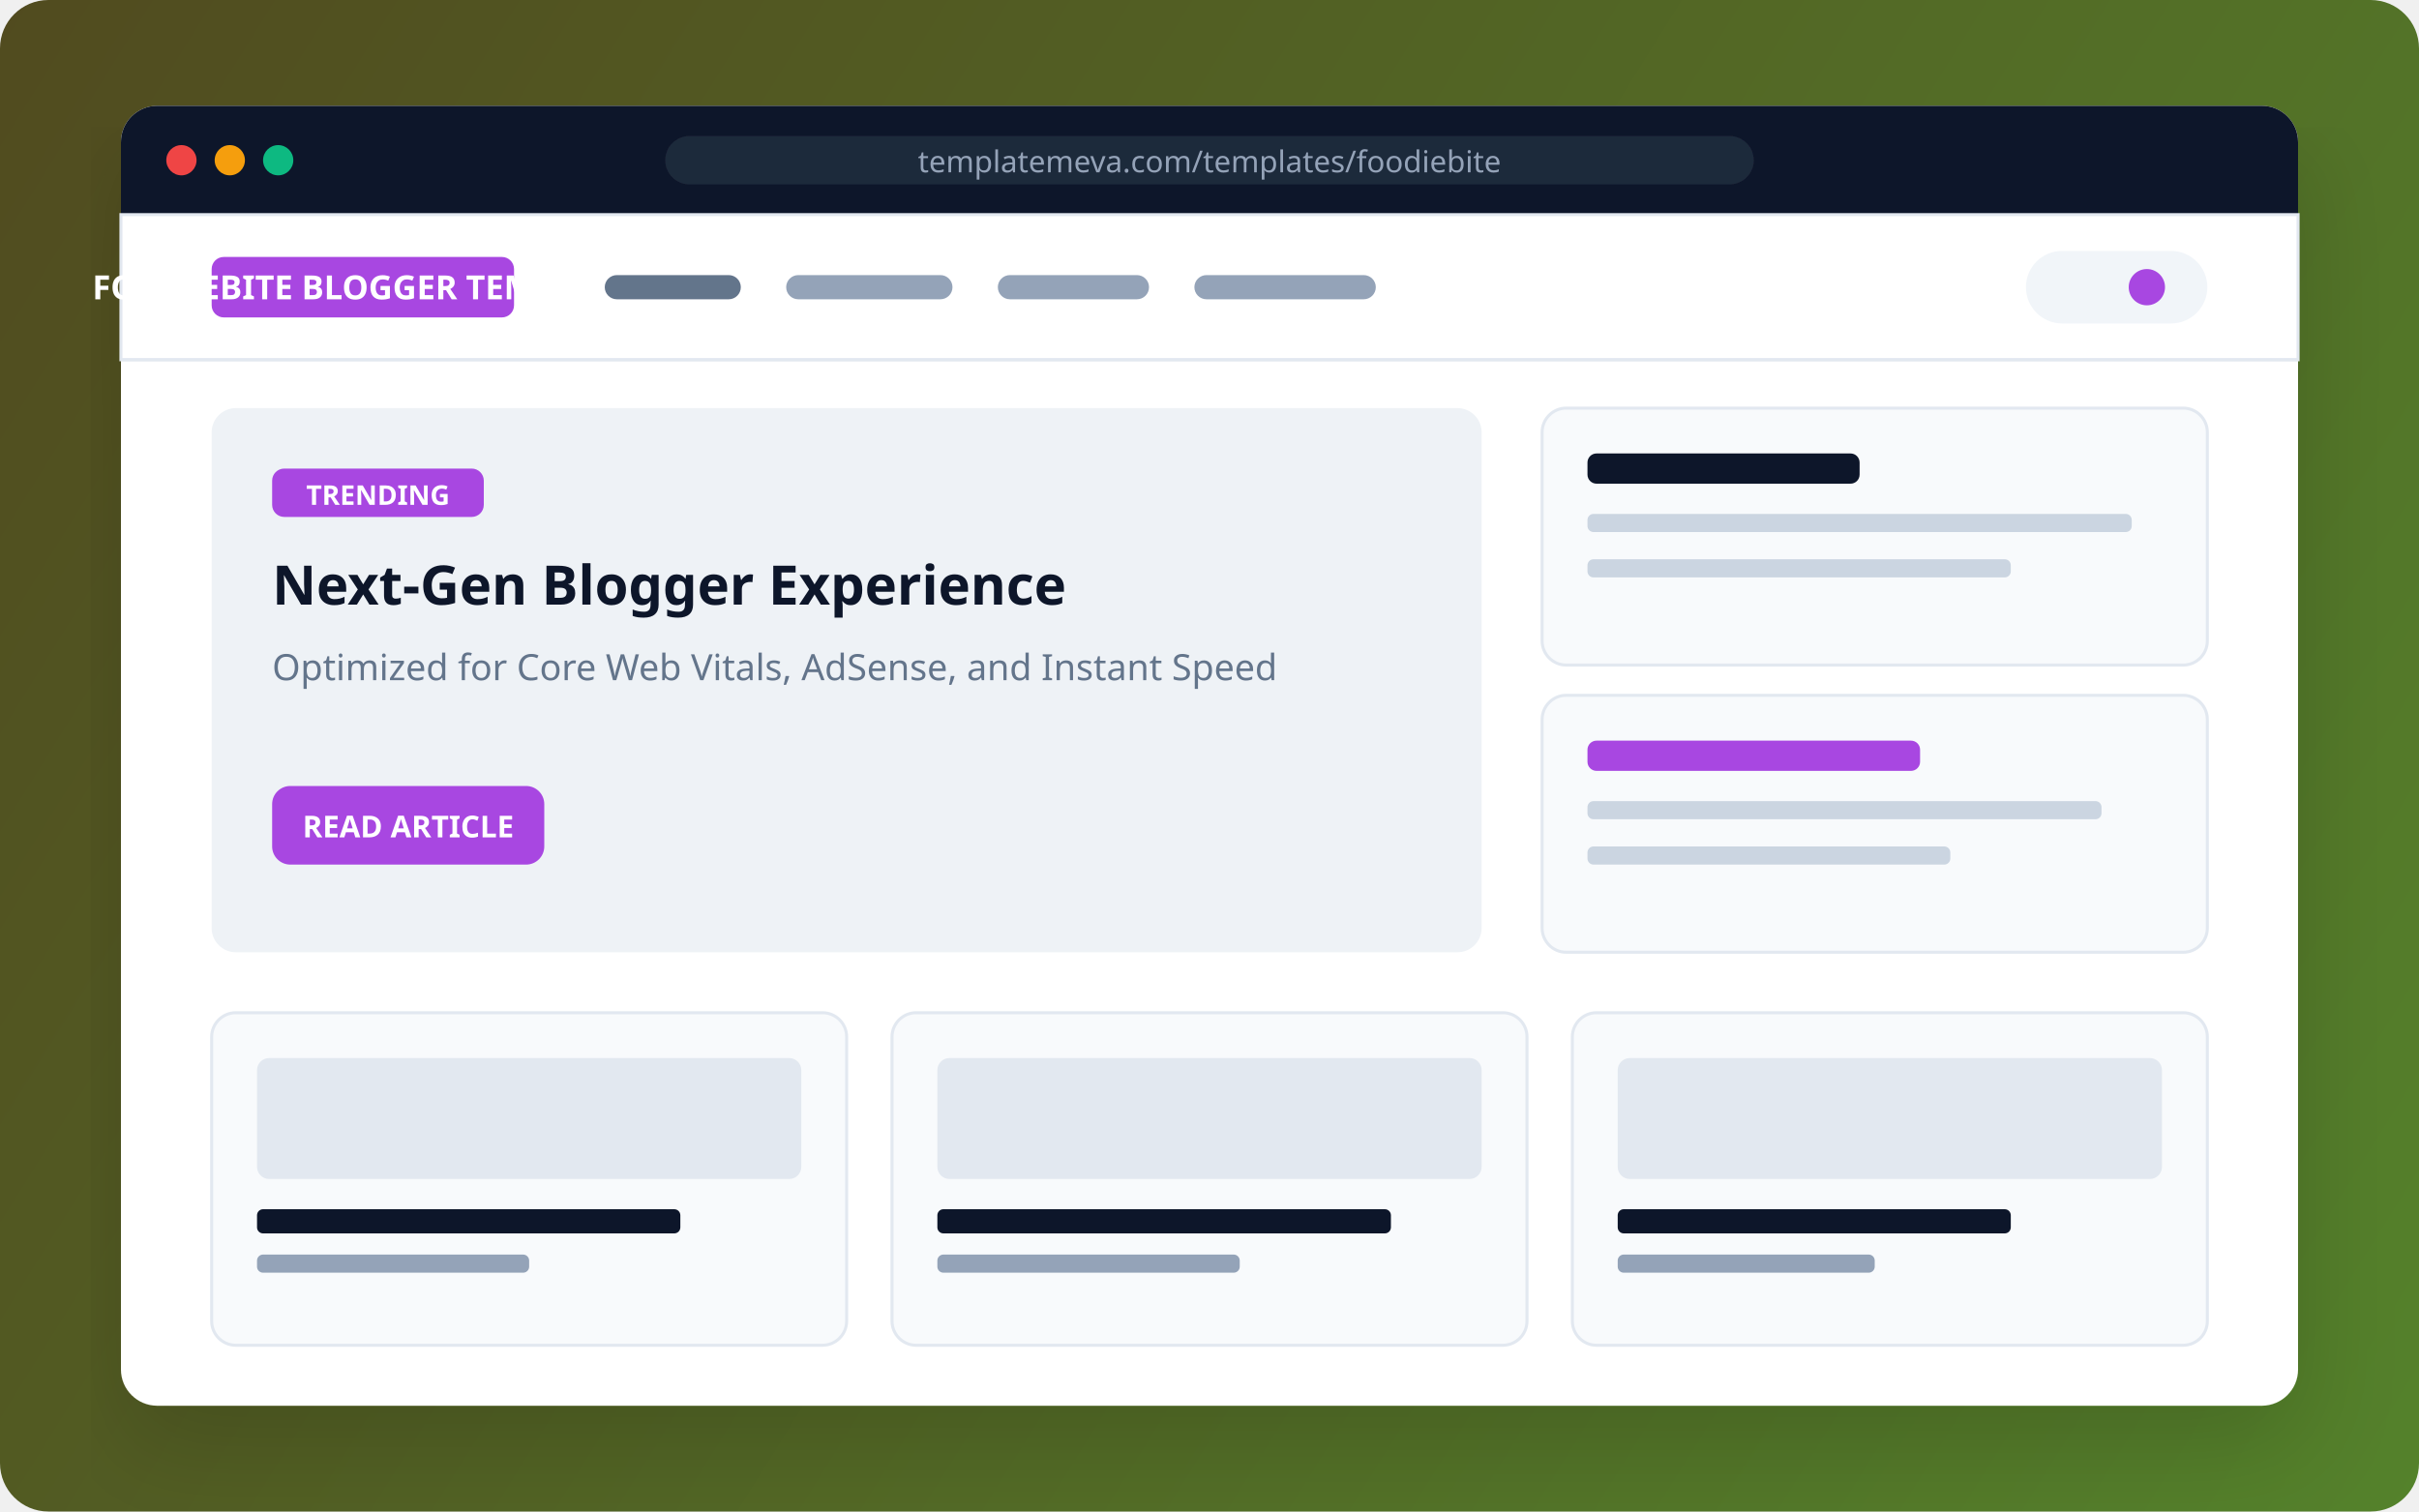
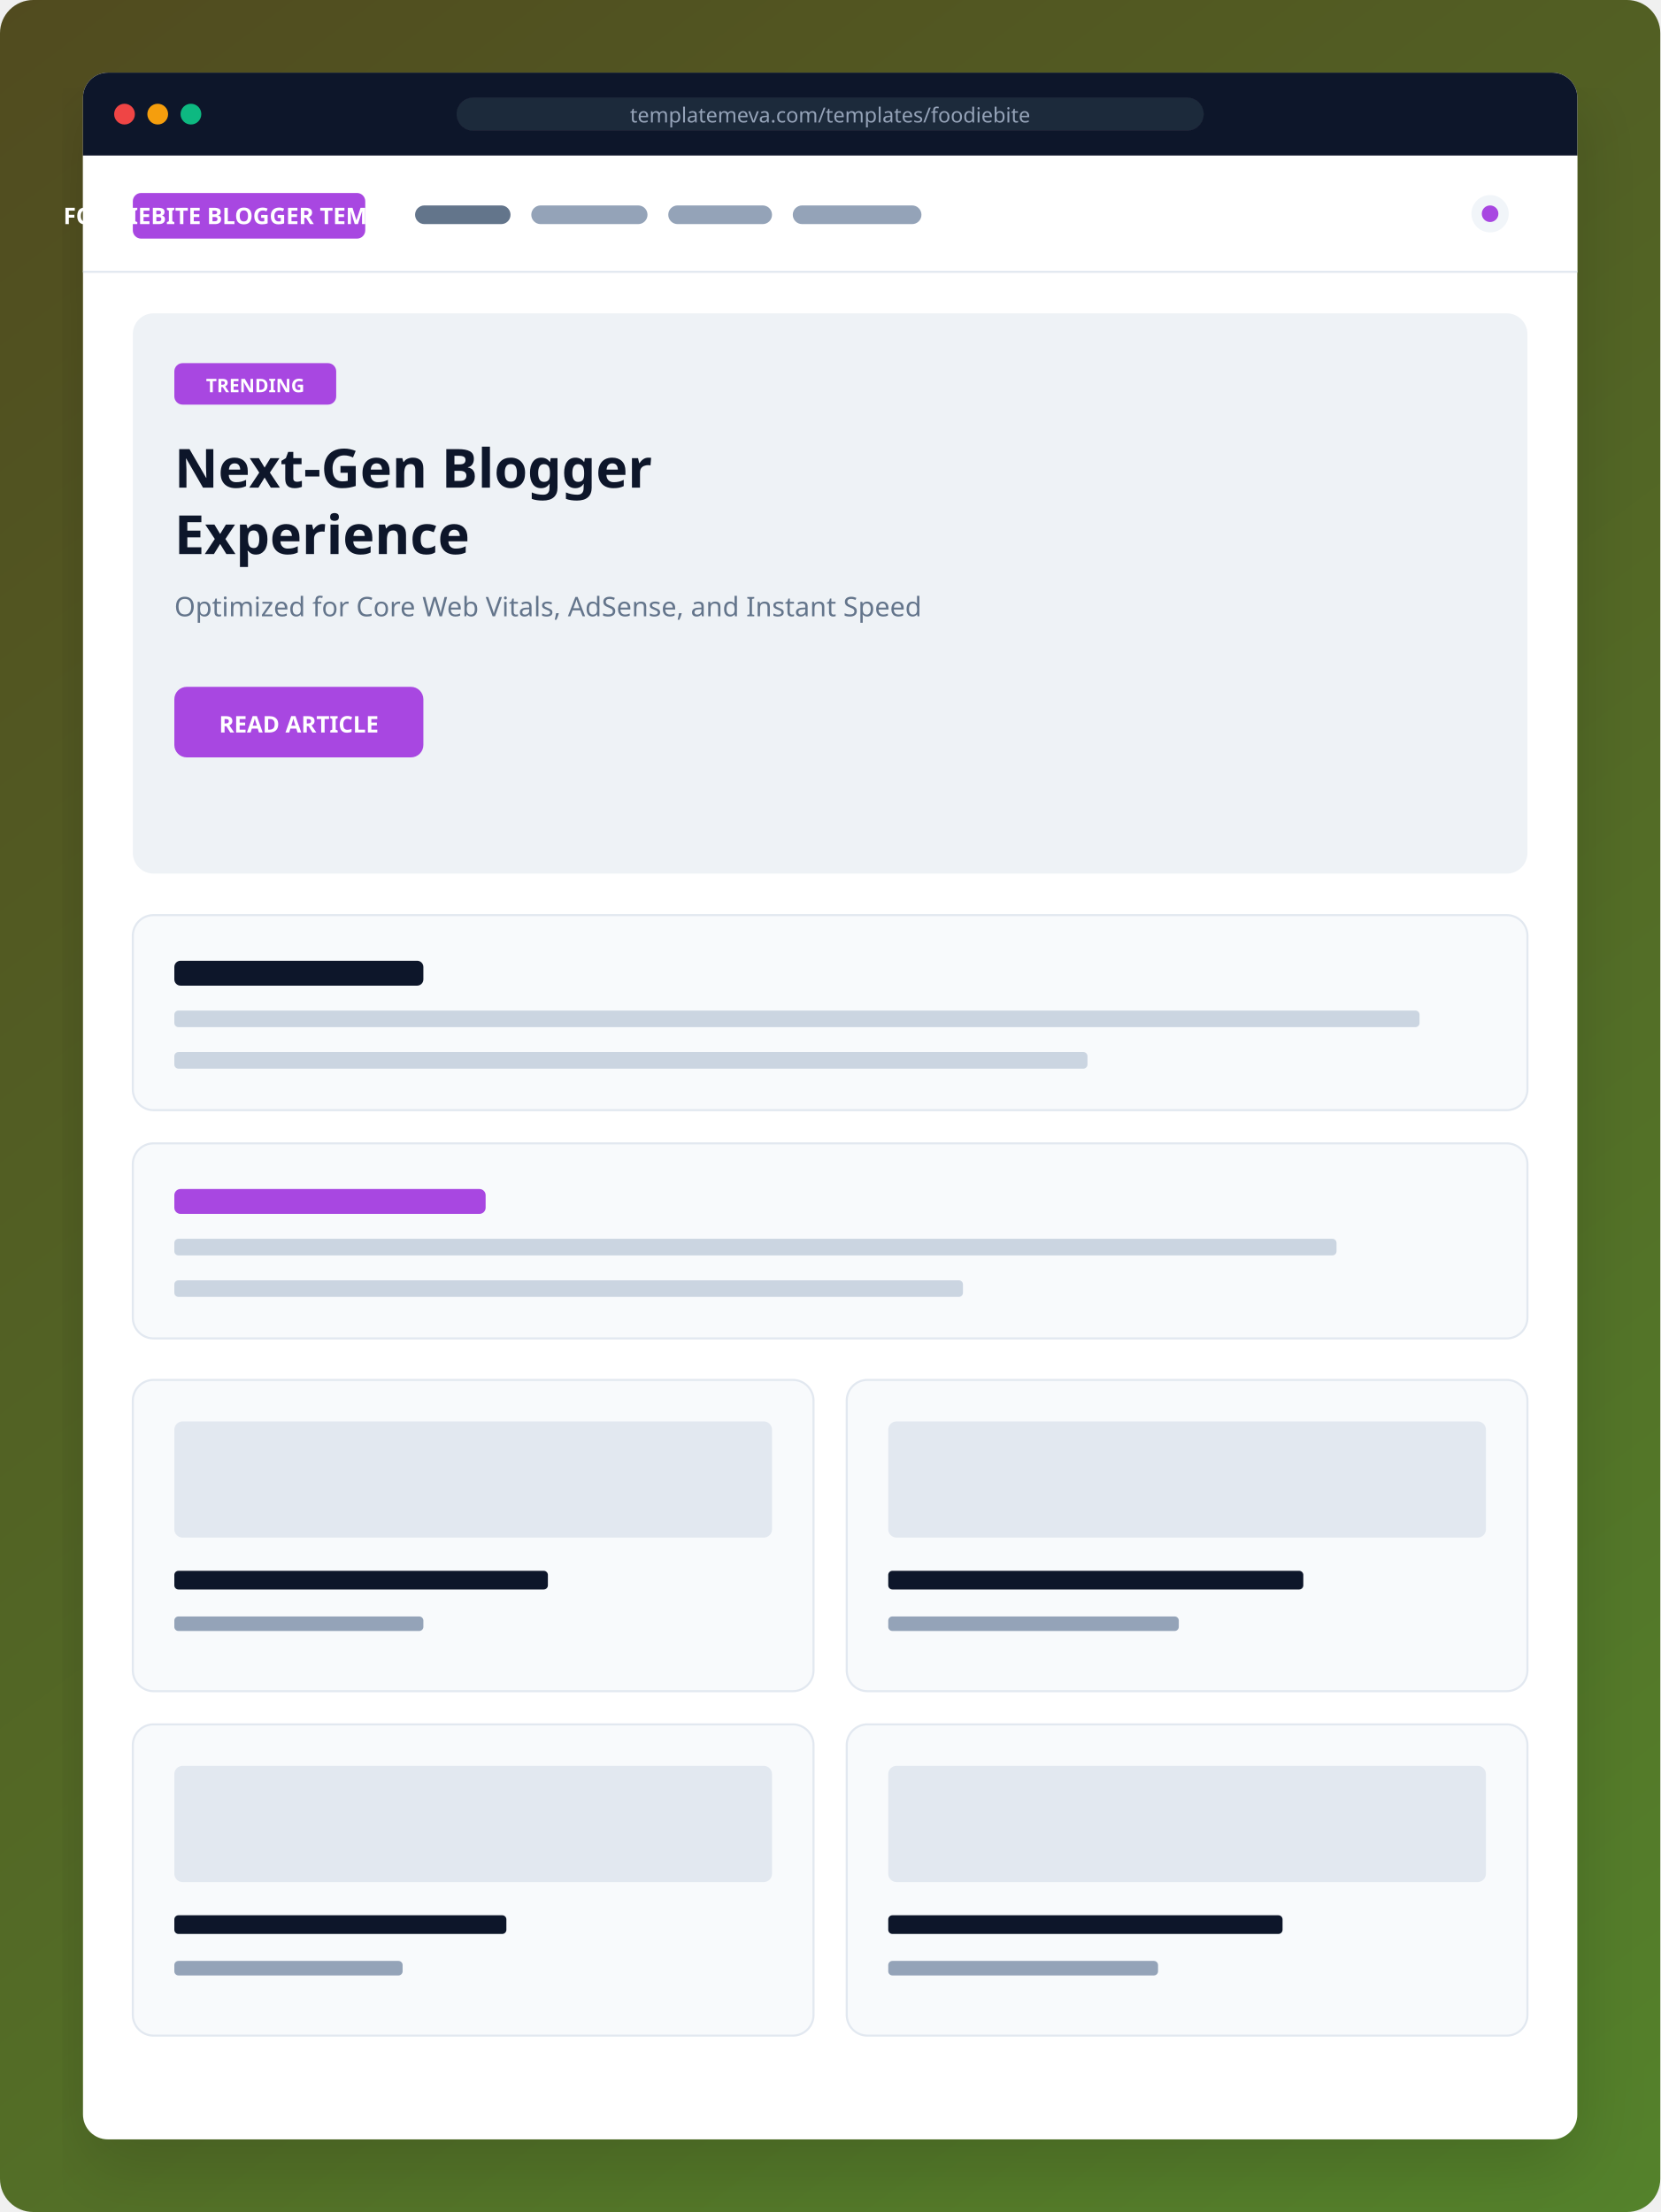
- <svg xmlns="http://www.w3.org/2000/svg" viewBox="0 0 800 500" width="800" height="500" fill="none">
+ <svg xmlns="http://www.w3.org/2000/svg" viewBox="0 0 800 1066" width="800" height="1066" fill="none">
  <defs>
-     <linearGradient id="bgGrad" x1="0" y1="0" x2="800" y2="500" gradientUnits="userSpaceOnUse">
+     <linearGradient id="bgGrad" x1="0" y1="0" x2="800" y2="1066" gradientUnits="userSpaceOnUse">
      <stop stop-color="hsl(53 45% 22%)" />
      <stop offset="1" stop-color="hsl(92 50% 34%)" />
    </linearGradient>
-     <linearGradient id="cardGrad" x1="0" y1="0" x2="0" y2="1">
-       <stop stop-color="#ffffff" />
-       <stop offset="1" stop-color="#f8fafc" />
-     </linearGradient>
-     <filter id="shadow" x="-10" y="-5" width="820" height="520" filterUnits="userSpaceOnUse">
+     <filter id="shadow" x="-10" y="-5" width="840" height="1086" filterUnits="userSpaceOnUse">
      <feDropShadow dx="0" dy="12" stdDeviation="16" flood-color="#000000" flood-opacity="0.15" />
    </filter>
  </defs>
-   <rect width="800" height="500" rx="16" fill="url(#bgGrad)" />
+   <rect width="800" height="1066" rx="16" fill="url(#bgGrad)" />
  <g transform="translate(40, 35)" filter="url(#shadow)">
-     <rect width="720" height="430" rx="12" fill="#ffffff" />
-     <path d="M0 12C0 5.373 5.373 0 12 0H708C714.627 0 720 5.373 720 12V36H0V12Z" fill="#0F172A" />
-     <circle cx="20" cy="18" r="5" fill="#EF4444" />
-     <circle cx="36" cy="18" r="5" fill="#F59E0B" />
-     <circle cx="52" cy="18" r="5" fill="#10B981" />
-     <rect x="180" y="10" width="360" height="16" rx="8" fill="#1E293B" />
-     <text x="360" y="22" font-family="system-ui, sans-serif" font-size="10" fill="#94A3B8" text-anchor="middle">templatemeva.com/templates/foodiebite</text>
-     <rect x="0" y="36" width="720" height="48" fill="#FFFFFF" stroke="#E2E8F0" />
-     <line x1="0" y1="84" x2="720" y2="84" stroke="#E2E8F0" />
-     <rect x="30" y="50" width="100" height="20" rx="4" fill="hsl(278 72% 58%)" />
-     <text x="80" y="64" font-family="system-ui, sans-serif" font-size="11" font-weight="bold" fill="#ffffff" text-anchor="middle">FOODIEBITE BLOGGER TEMPLATE</text>
-     <rect x="160" y="56" width="45" height="8" rx="4" fill="#64748B" />
-     <rect x="220" y="56" width="55" height="8" rx="4" fill="#94A3B8" />
-     <rect x="290" y="56" width="50" height="8" rx="4" fill="#94A3B8" />
-     <rect x="355" y="56" width="60" height="8" rx="4" fill="#94A3B8" />
-     <rect x="630" y="48" width="60" height="24" rx="12" fill="#F1F5F9" />
-     <circle cx="670" cy="60" r="6" fill="hsl(278 72% 58%)" />
-     <rect x="30" y="100" width="420" height="180" rx="8" fill="#EEF2F6" />
-     <rect x="50" y="120" width="70" height="16" rx="4" fill="hsl(278 72% 58%)" />
-     <text x="85" y="132" font-family="system-ui, sans-serif" font-size="9" font-weight="bold" fill="#ffffff" text-anchor="middle">TRENDING</text>
-     <text x="50" y="165" font-family="system-ui, sans-serif" font-size="18" font-weight="800" fill="#0F172A">Next-Gen Blogger Experience</text>
-     <text x="50" y="190" font-family="system-ui, sans-serif" font-size="12" fill="#64748B">Optimized for Core Web Vitals, AdSense, and Instant Speed</text>
-     <rect x="50" y="225" width="90" height="26" rx="6" fill="hsl(278 72% 58%)" />
-     <text x="95" y="242" font-family="system-ui, sans-serif" font-size="10" font-weight="bold" fill="#ffffff" text-anchor="middle">READ ARTICLE</text>
-     <rect x="470" y="100" width="220" height="85" rx="8" fill="#F8FAFC" stroke="#E2E8F0" />
-     <rect x="485" y="115" width="90" height="10" rx="3" fill="#0F172A" />
-     <rect x="485" y="135" width="180" height="6" rx="2" fill="#CBD5E1" />
-     <rect x="485" y="150" width="140" height="6" rx="2" fill="#CBD5E1" />
-     <rect x="470" y="195" width="220" height="85" rx="8" fill="#F8FAFC" stroke="#E2E8F0" />
-     <rect x="485" y="210" width="110" height="10" rx="3" fill="hsl(278 72% 58%)" />
-     <rect x="485" y="230" width="170" height="6" rx="2" fill="#CBD5E1" />
-     <rect x="485" y="245" width="120" height="6" rx="2" fill="#CBD5E1" />
-     <rect x="30" y="300" width="210" height="110" rx="8" fill="#F8FAFC" stroke="#E2E8F0" />
-     <rect x="45" y="315" width="180" height="40" rx="4" fill="#E2E8F0" />
-     <rect x="45" y="365" width="140" height="8" rx="2" fill="#0F172A" />
-     <rect x="45" y="380" width="90" height="6" rx="2" fill="#94A3B8" />
-     <rect x="255" y="300" width="210" height="110" rx="8" fill="#F8FAFC" stroke="#E2E8F0" />
-     <rect x="270" y="315" width="180" height="40" rx="4" fill="#E2E8F0" />
-     <rect x="270" y="365" width="150" height="8" rx="2" fill="#0F172A" />
-     <rect x="270" y="380" width="100" height="6" rx="2" fill="#94A3B8" />
-     <rect x="480" y="300" width="210" height="110" rx="8" fill="#F8FAFC" stroke="#E2E8F0" />
-     <rect x="495" y="315" width="180" height="40" rx="4" fill="#E2E8F0" />
-     <rect x="495" y="365" width="130" height="8" rx="2" fill="#0F172A" />
-     <rect x="495" y="380" width="85" height="6" rx="2" fill="#94A3B8" />
+     <rect width="720" height="996" rx="12" fill="#ffffff" />
+     <path d="M0 12C0 5.373 5.373 0 12 0H708C714.627 0 720 5.373 720 12V40H0V12Z" fill="#0F172A" />
+     <circle cx="20" cy="20" r="5" fill="#EF4444" />
+     <circle cx="36" cy="20" r="5" fill="#F59E0B" />
+     <circle cx="52" cy="20" r="5" fill="#10B981" />
+     <rect x="180" y="12" width="360" height="16" rx="8" fill="#1E293B" />
+     <text x="360" y="24" font-family="system-ui, sans-serif" font-size="10" fill="#94A3B8" text-anchor="middle">templatemeva.com/templates/foodiebite</text>
+     <rect x="0" y="40" width="720" height="56" fill="#FFFFFF" />
+     <line x1="0" y1="96" x2="720" y2="96" stroke="#E2E8F0" />
+     <rect x="24" y="58" width="112" height="22" rx="4" fill="hsl(278 72% 58%)" />
+     <text x="80" y="73" font-family="system-ui, sans-serif" font-size="11" font-weight="bold" fill="#ffffff" text-anchor="middle">FOODIEBITE BLOGGER TEMPLATE</text>
+     <rect x="160" y="64" width="46" height="9" rx="4.5" fill="#64748B" />
+     <rect x="216" y="64" width="56" height="9" rx="4.5" fill="#94A3B8" />
+     <rect x="282" y="64" width="50" height="9" rx="4.5" fill="#94A3B8" />
+     <rect x="342" y="64" width="62" height="9" rx="4.5" fill="#94A3B8" />
+     <circle cx="678" cy="68" r="9" fill="#F1F5F9" />
+     <circle cx="678" cy="68" r="4" fill="hsl(278 72% 58%)" />
+     <rect x="24" y="116" width="672" height="270" rx="10" fill="#EEF2F6" />
+     <rect x="44" y="140" width="78" height="20" rx="4" fill="hsl(278 72% 58%)" />
+     <text x="83" y="154" font-family="system-ui, sans-serif" font-size="9" font-weight="bold" fill="#ffffff" text-anchor="middle">TRENDING</text>
+     <text x="44" y="200" font-family="system-ui, sans-serif" font-size="26" font-weight="800" fill="#0F172A">Next-Gen Blogger</text>
+     <text x="44" y="232" font-family="system-ui, sans-serif" font-size="26" font-weight="800" fill="#0F172A">Experience</text>
+     <text x="44" y="262" font-family="system-ui, sans-serif" font-size="13" fill="#64748B">Optimized for Core Web Vitals, AdSense, and Instant Speed</text>
+     <rect x="44" y="296" width="120" height="34" rx="6" fill="hsl(278 72% 58%)" />
+     <text x="104" y="318" font-family="system-ui, sans-serif" font-size="11" font-weight="bold" fill="#ffffff" text-anchor="middle">READ ARTICLE</text>
+     <rect x="24" y="406" width="672" height="94" rx="10" fill="#F8FAFC" stroke="#E2E8F0" />
+     <rect x="44" y="428" width="120" height="12" rx="3" fill="#0F172A" />
+     <rect x="44" y="452" width="600" height="8" rx="2" fill="#CBD5E1" />
+     <rect x="44" y="472" width="440" height="8" rx="2" fill="#CBD5E1" />
+     <rect x="24" y="516" width="672" height="94" rx="10" fill="#F8FAFC" stroke="#E2E8F0" />
+     <rect x="44" y="538" width="150" height="12" rx="3" fill="hsl(278 72% 58%)" />
+     <rect x="44" y="562" width="560" height="8" rx="2" fill="#CBD5E1" />
+     <rect x="44" y="582" width="380" height="8" rx="2" fill="#CBD5E1" />
+     <rect x="24" y="630" width="328" height="150" rx="10" fill="#F8FAFC" stroke="#E2E8F0" />
+     <rect x="44" y="650" width="288" height="56" rx="4" fill="#E2E8F0" />
+     <rect x="44" y="722" width="180" height="9" rx="2" fill="#0F172A" />
+     <rect x="44" y="744" width="120" height="7" rx="2" fill="#94A3B8" />
+     <rect x="368" y="630" width="328" height="150" rx="10" fill="#F8FAFC" stroke="#E2E8F0" />
+     <rect x="388" y="650" width="288" height="56" rx="4" fill="#E2E8F0" />
+     <rect x="388" y="722" width="200" height="9" rx="2" fill="#0F172A" />
+     <rect x="388" y="744" width="140" height="7" rx="2" fill="#94A3B8" />
+     <rect x="24" y="796" width="328" height="150" rx="10" fill="#F8FAFC" stroke="#E2E8F0" />
+     <rect x="44" y="816" width="288" height="56" rx="4" fill="#E2E8F0" />
+     <rect x="44" y="888" width="160" height="9" rx="2" fill="#0F172A" />
+     <rect x="44" y="910" width="110" height="7" rx="2" fill="#94A3B8" />
+     <rect x="368" y="796" width="328" height="150" rx="10" fill="#F8FAFC" stroke="#E2E8F0" />
+     <rect x="388" y="816" width="288" height="56" rx="4" fill="#E2E8F0" />
+     <rect x="388" y="888" width="190" height="9" rx="2" fill="#0F172A" />
+     <rect x="388" y="910" width="130" height="7" rx="2" fill="#94A3B8" />
  </g>
</svg>
